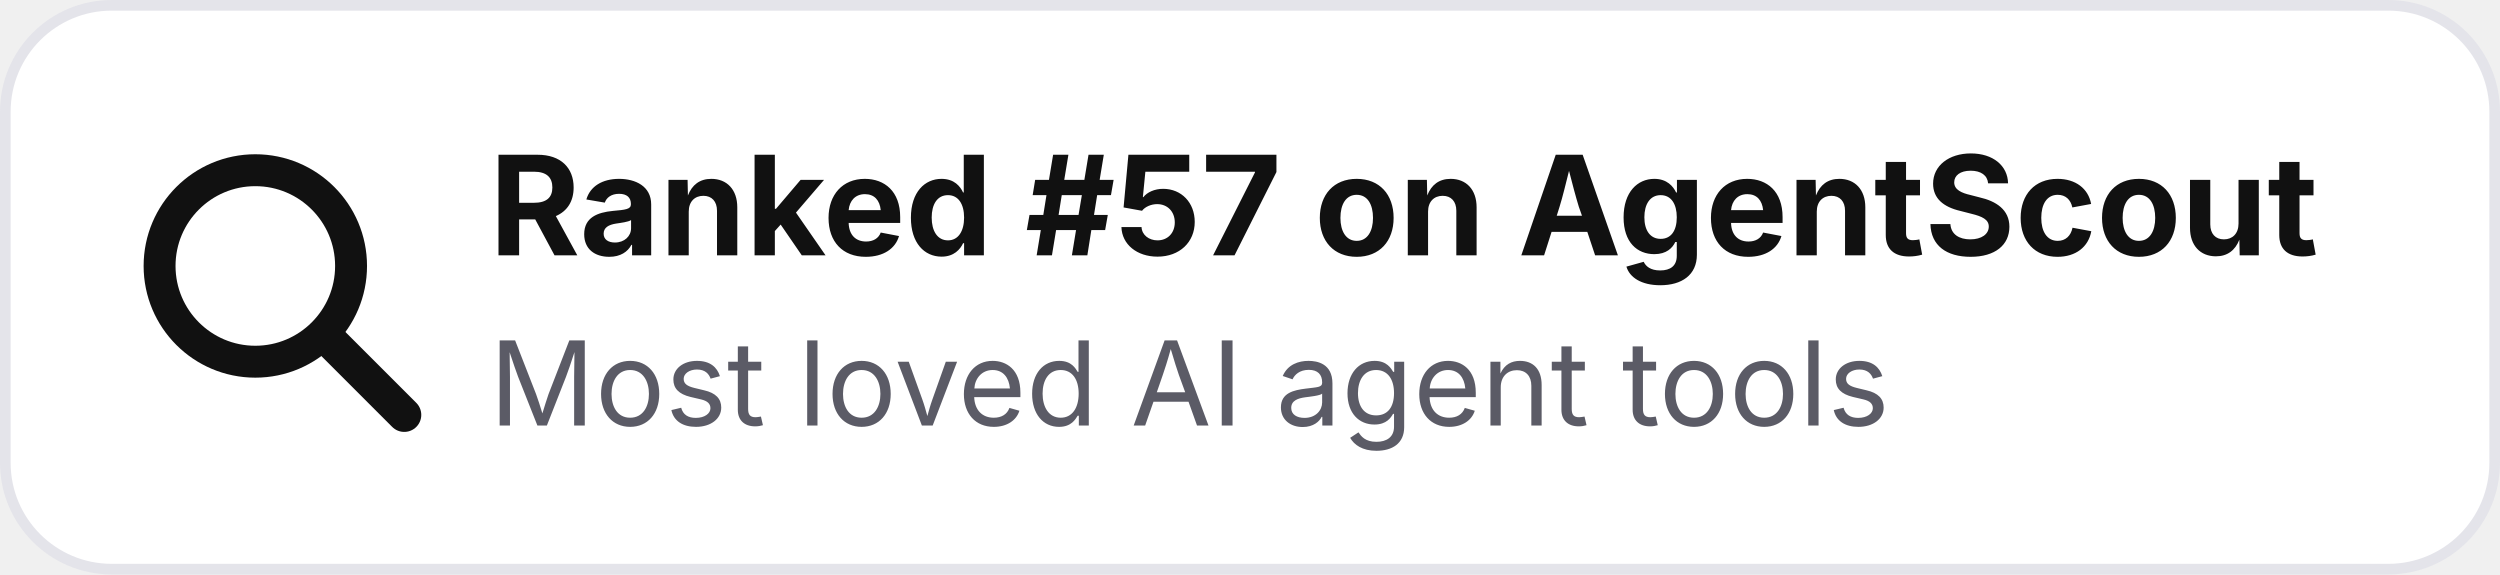
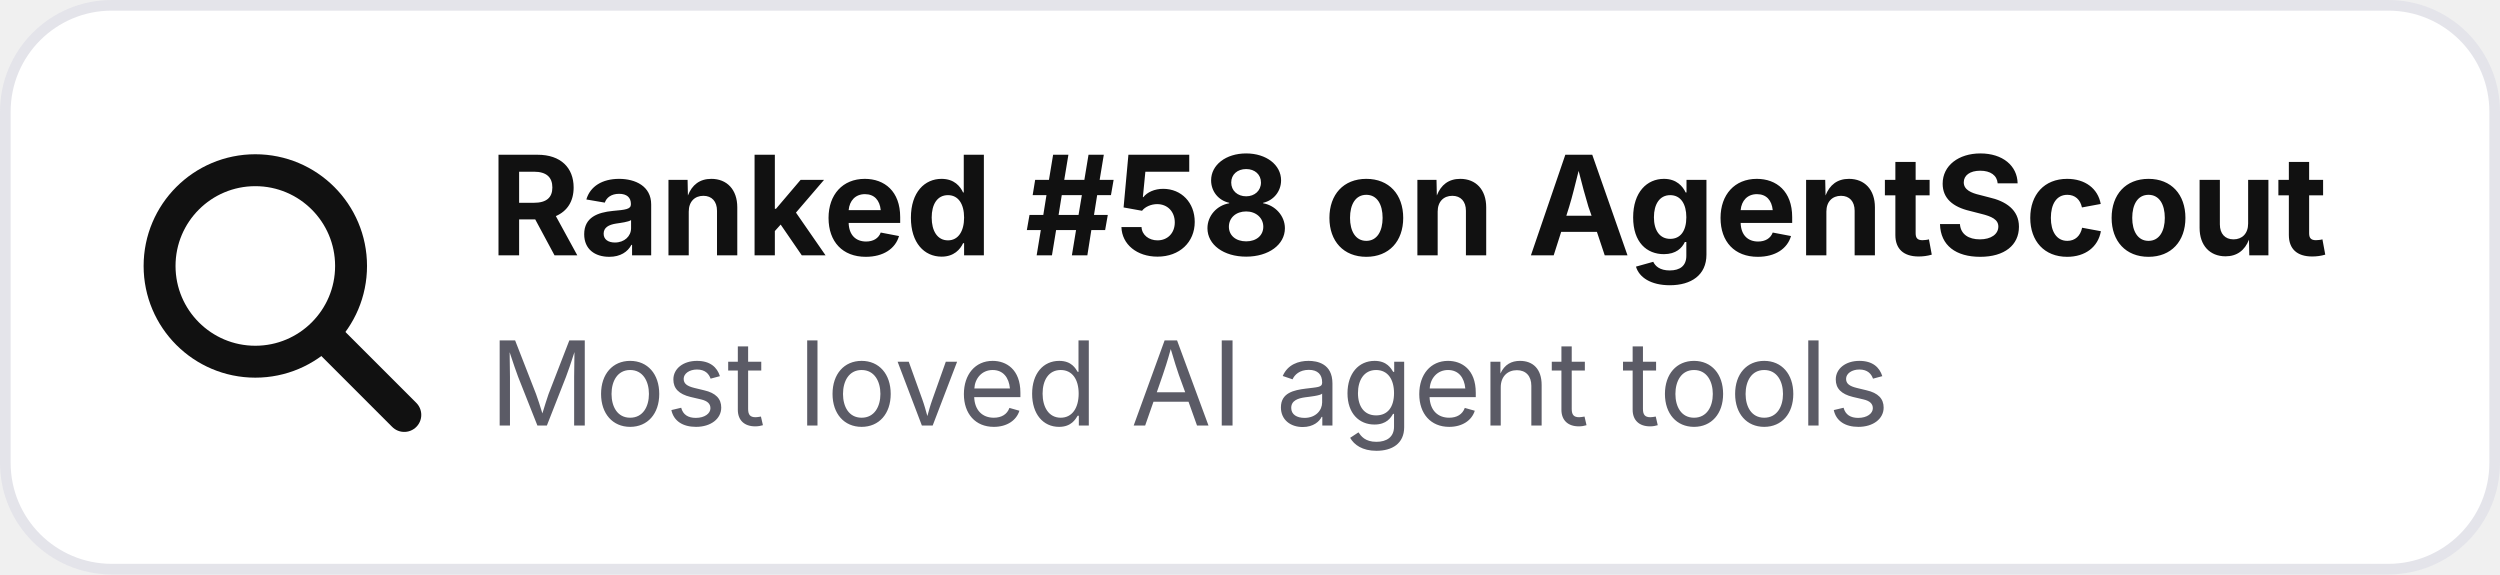
- <svg xmlns="http://www.w3.org/2000/svg" width="235" height="54" viewBox="0 0 235 54" role="img" aria-label="Ranked #57 on AgentScout">
+ <svg xmlns="http://www.w3.org/2000/svg" width="235" height="54" viewBox="0 0 235 54" role="img" aria-label="Ranked #58 on AgentScout">
  <rect x=".5" y=".5" width="234" height="53" rx="10" fill="#ffffff" stroke="#e4e4ea" />
  <circle cx="24" cy="25" r="9" fill="none" stroke="#111111" stroke-width="3" />
  <path d="M31 32l7 7" stroke="#111111" stroke-width="3.2" stroke-linecap="round" />
-   <text x="46" y="24" font-family="Inter,Segoe UI,Arial,sans-serif" font-size="13" font-weight="700" fill="#111111">Ranked #57 on AgentScout</text>
+   <text x="46" y="24" font-family="Inter,Segoe UI,Arial,sans-serif" font-size="13" font-weight="700" fill="#111111">Ranked #58 on AgentScout</text>
  <text x="46" y="40" font-family="Inter,Segoe UI,Arial,sans-serif" font-size="11" fill="#5b5b66">Most loved AI agent tools</text>
</svg>
